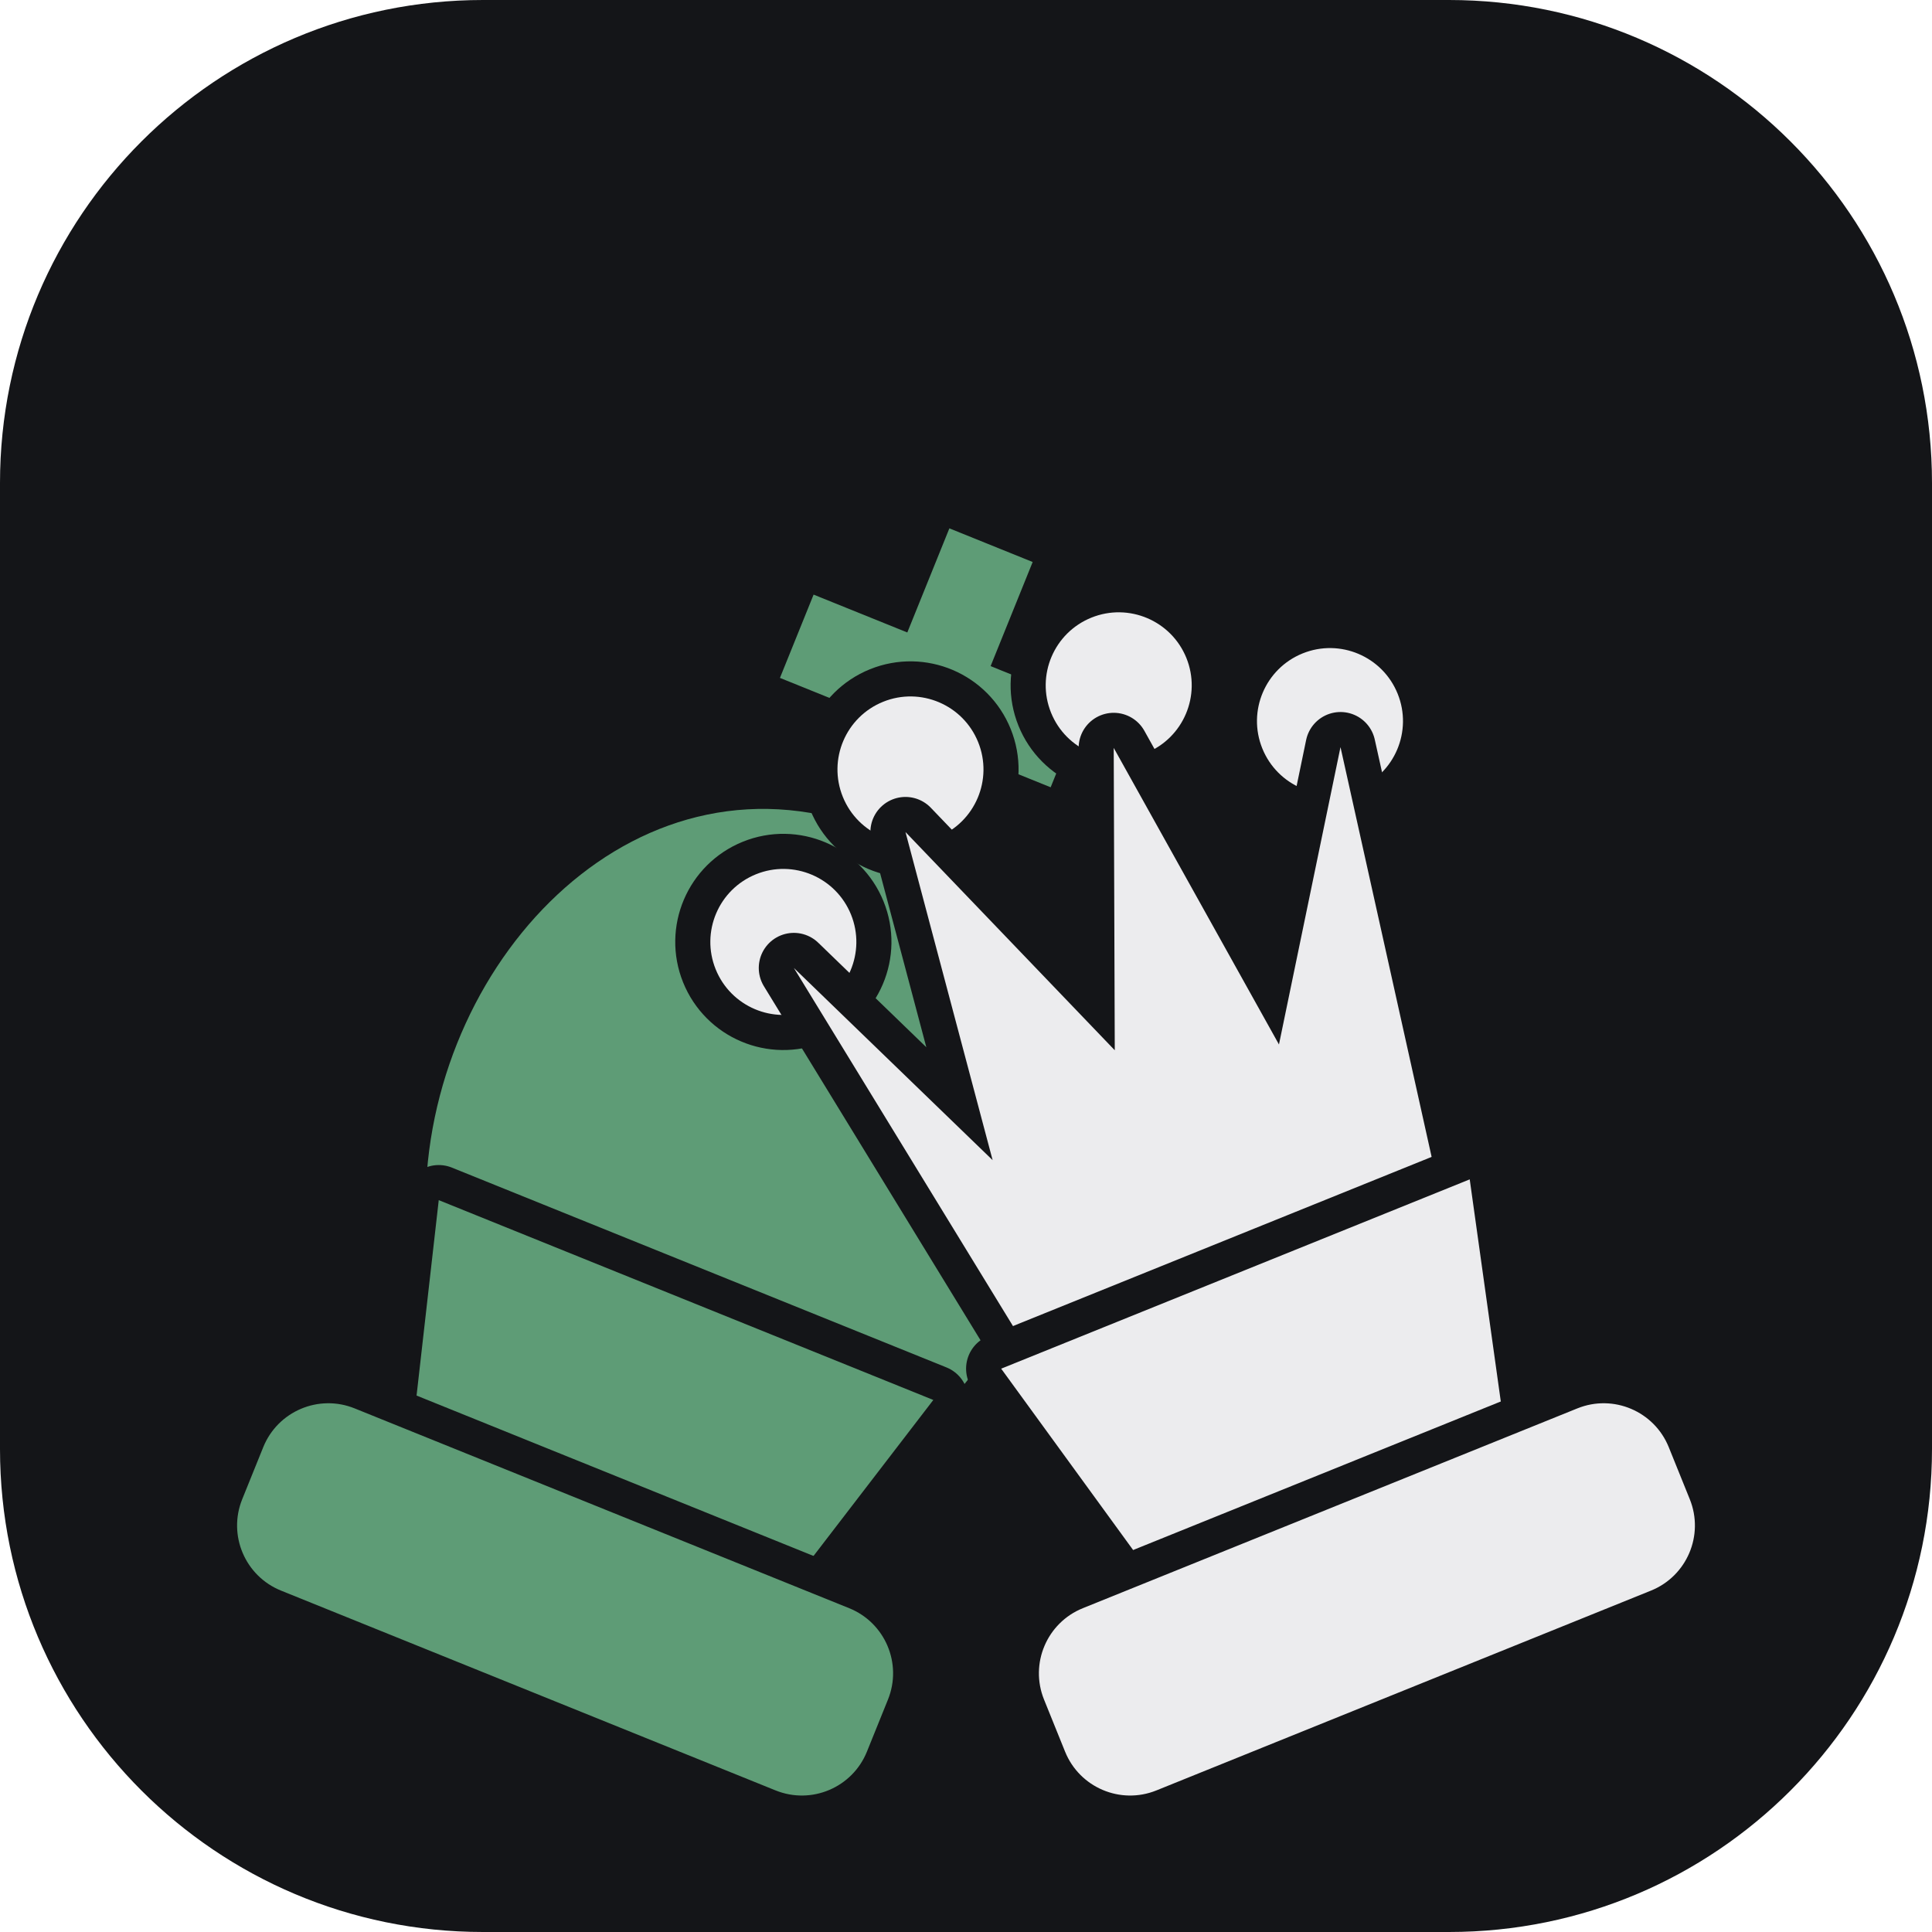
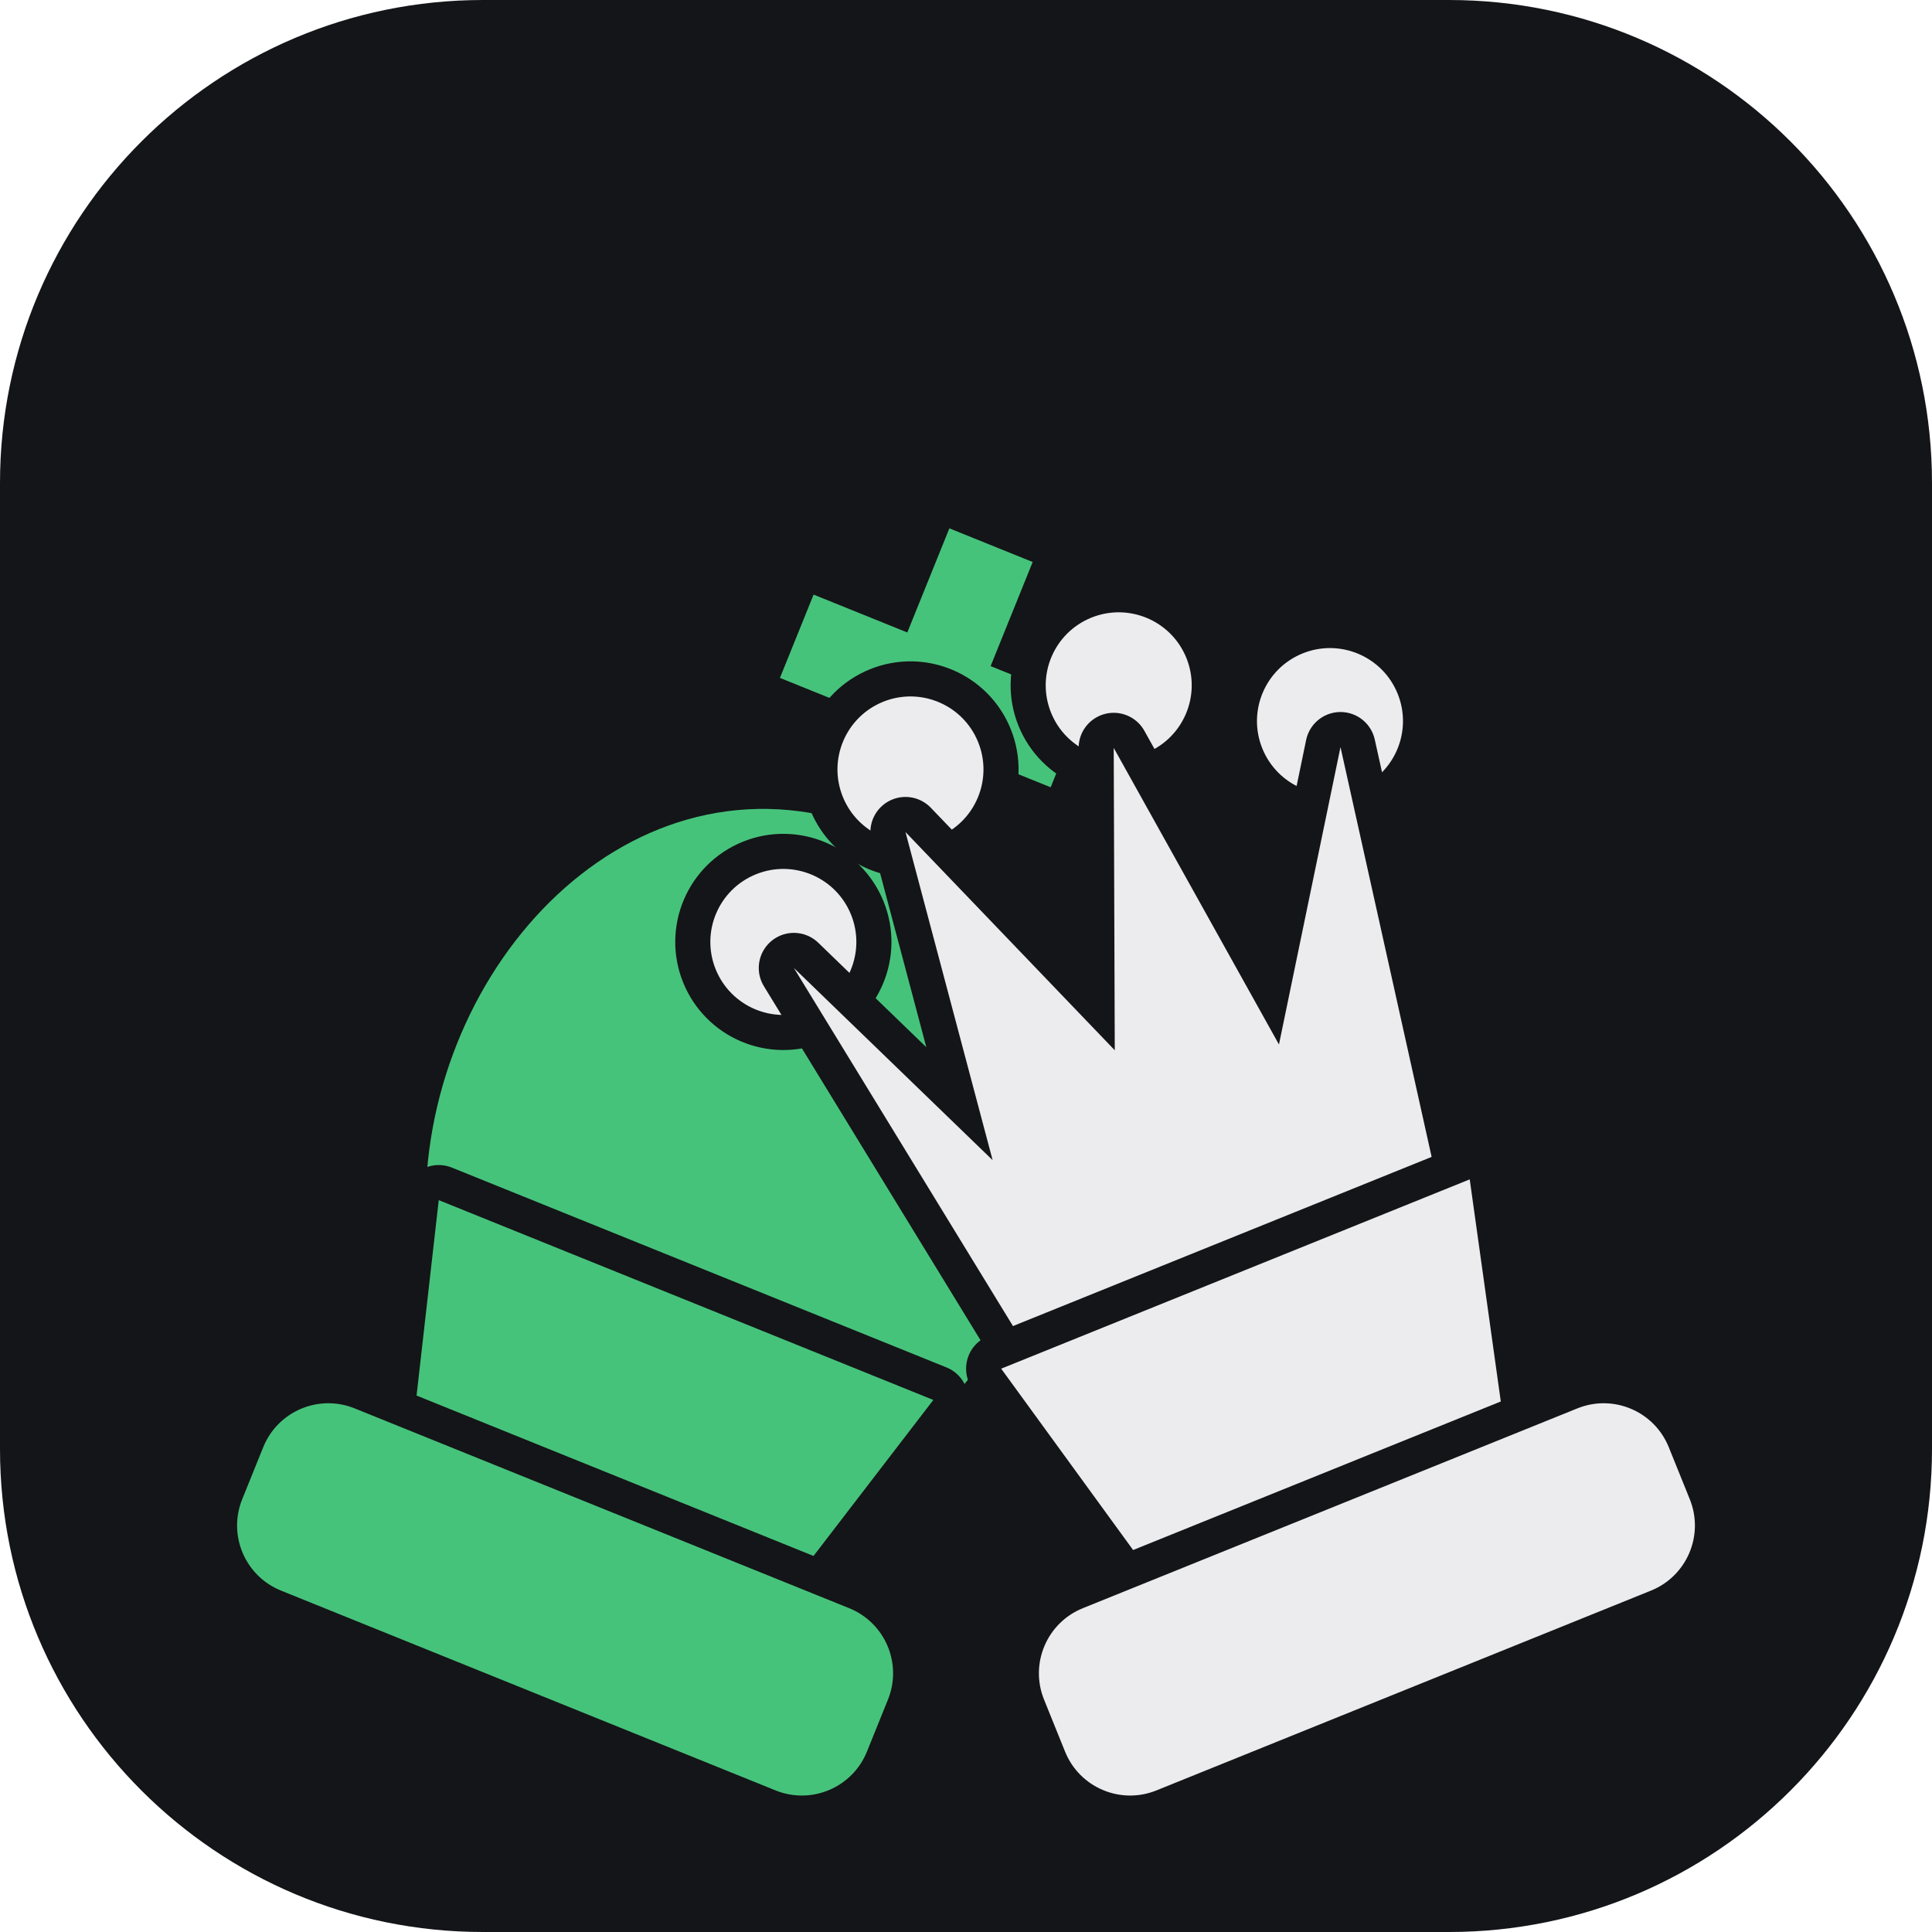
<svg xmlns="http://www.w3.org/2000/svg" viewBox="0 0 64 64" fill="none">
  <rect width="64" height="64" rx="16" fill="#141518" />
-   <g transform="translate(17.5 56) rotate(22) scale(0.93)" fill="#5E9C76" stroke="#141518" stroke-width="2.5" paint-order="stroke" stroke-linejoin="round">
+   <g transform="translate(17.5 56) rotate(22) scale(0.93)" fill="#46C37B" stroke="#141518" stroke-width="2.5" paint-order="stroke" stroke-linejoin="round">
    <path d="M-1.6 -44h3.2v4h3.6v3.2h-3.6v3.4h-3.2v-3.4h-3.6v-3.2h3.6z" />
    <path d="M-10 -15c-3-8 1-18 10-18s13 10 10 18z" />
    <path d="M-9.5 -15h19l-2.5 9h-14z" />
    <rect x="-12" y="-7" width="24" height="7" rx="2.5" />
  </g>
  <g transform="translate(46.5 56) rotate(-22) scale(0.93)" fill="#ECECEE" stroke="#141518" stroke-width="2.5" paint-order="stroke" stroke-linejoin="round">
    <circle cx="-10.5" cy="-33" r="2.6" />
    <circle cx="-4" cy="-37" r="2.6" />
    <circle cx="4" cy="-37" r="2.6" />
    <circle cx="10.5" cy="-33" r="2.6" />
    <path d="M-10.5 -32l2.5 15h16l2.5 -15l-6 9l-1.5 -12l-4 10l-4 -10l-1.5 12z" />
    <path d="M-9 -16h18l-2.5 10h-13z" />
    <rect x="-12" y="-7" width="24" height="7" rx="2.5" />
  </g>
</svg>
